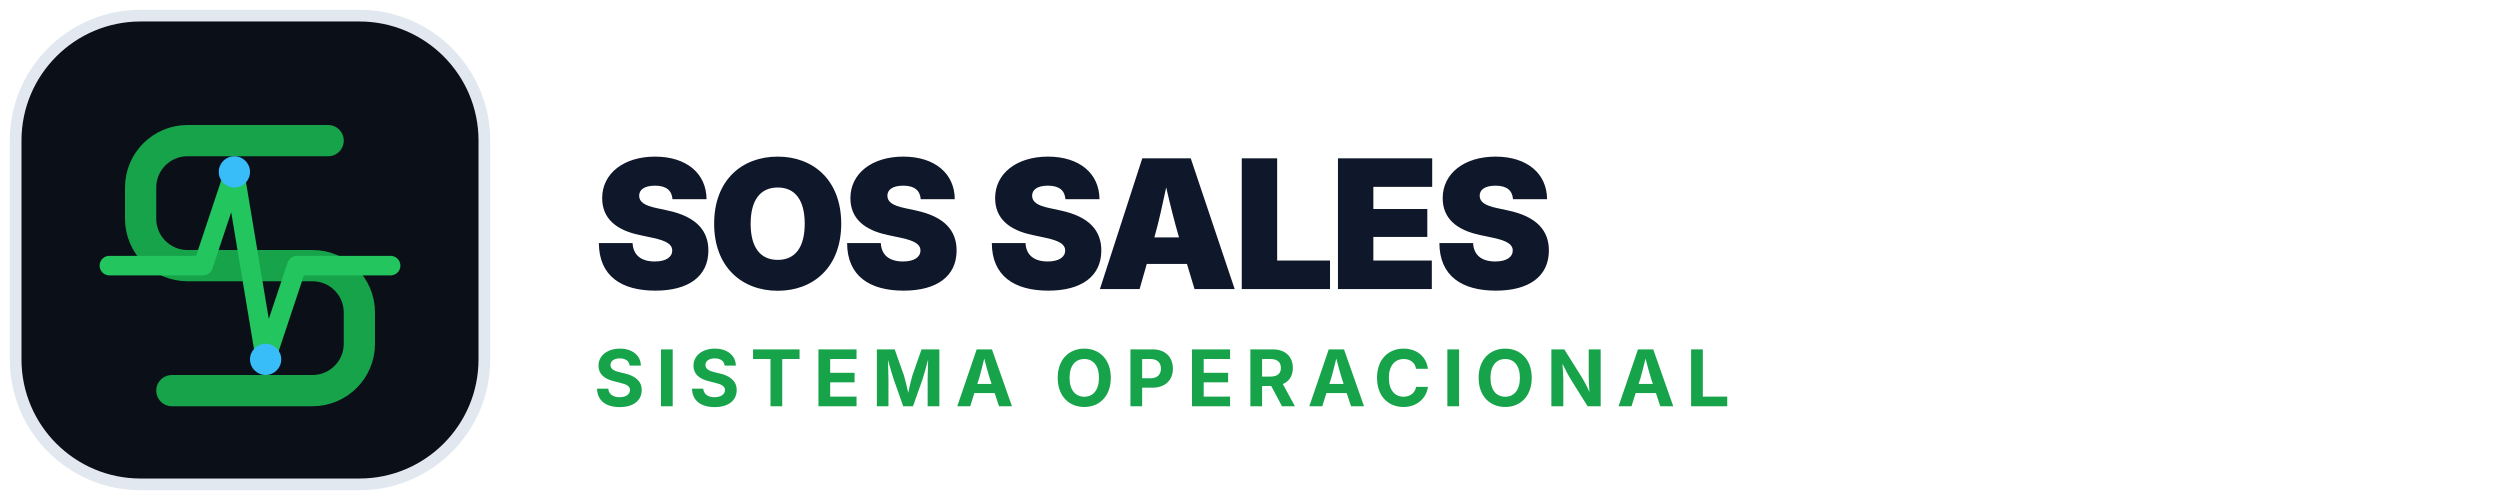
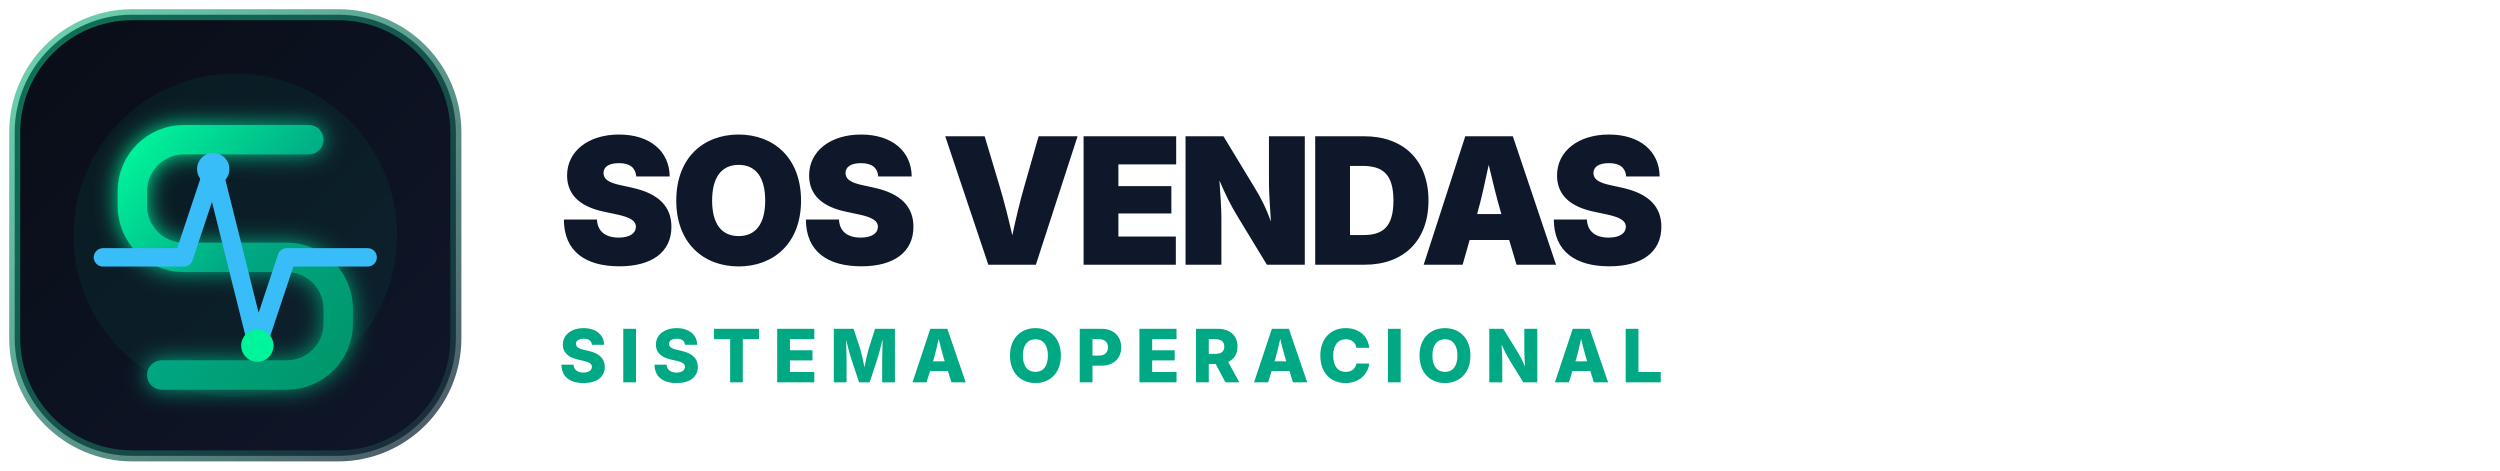
- <svg xmlns="http://www.w3.org/2000/svg" viewBox="0 0 320 64" fill="none">
-   <rect x="2" y="2" width="60" height="60" rx="16" fill="#0B0F17" stroke="#E2E8F0" stroke-width="1.5" />
-   <path d="M42 18H24C20.686 18 18 20.686 18 24V28C18 31.314 20.686 34 24 34H40C43.314 34 46 36.686 46 40V44C46 47.314 43.314 50 40 50H22" stroke="#16A34A" stroke-width="4" stroke-linecap="round" stroke-linejoin="round" />
-   <path d="M14 34L26 34L30 22L34 46L38 34L50 34" stroke="#22C55E" stroke-width="2.5" stroke-linecap="round" stroke-linejoin="round" />
-   <circle cx="30" cy="22" r="2" fill="#38BDF8" />
-   <circle cx="34" cy="46" r="2" fill="#38BDF8" />
-   <text x="76" y="37" font-family="'Plus Jakarta Sans', 'Inter', system-ui, sans-serif" font-size="23" font-weight="900" fill="#0F172A" letter-spacing="-0.03em">SOS SALES</text>
-   <text x="76" y="52" font-family="'Inter', system-ui, sans-serif" font-size="10" font-weight="700" fill="#16A34A" letter-spacing="0.14em">SISTEMA OPERACIONAL</text>
+ <svg xmlns="http://www.w3.org/2000/svg" viewBox="0 0 340 64" fill="none">
+   <defs>
+     <linearGradient id="bgGrad" x1="0%" y1="0%" x2="100%" y2="100%">
+       <stop offset="0%" stop-color="#090D16" />
+       <stop offset="100%" stop-color="#0F172A" />
+     </linearGradient>
+     <linearGradient id="neonPulse" x1="0%" y1="0%" x2="100%" y2="100%">
+       <stop offset="0%" stop-color="#00F59B" />
+       <stop offset="50%" stop-color="#00A884" />
+       <stop offset="100%" stop-color="#059669" />
+     </linearGradient>
+     <linearGradient id="borderGrad" x1="0%" y1="0%" x2="100%" y2="100%">
+       <stop offset="0%" stop-color="#10B981" stop-opacity="0.6" />
+       <stop offset="100%" stop-color="#1E293B" stop-opacity="0.8" />
+     </linearGradient>
+     <filter id="emeraldGlow" x="-20%" y="-20%" width="140%" height="140%">
+       <feGaussianBlur stdDeviation="1.5" result="blur" />
+       <feComposite in="SourceGraphic" in2="blur" operator="over" />
+     </filter>
+   </defs>
+   <rect x="2" y="2" width="60" height="60" rx="16" fill="url(#bgGrad)" stroke="url(#borderGrad)" stroke-width="1.5" />
+   <circle cx="32" cy="32" r="22" fill="#00A884" fill-opacity="0.08" />
+   <path d="M42 19H25C21.134 19 18 22.134 18 26V28C18 31.866 21.134 35 25 35H39C42.866 35 46 38.134 46 42V44C46 47.866 42.866 51 39 51H22" stroke="url(#neonPulse)" stroke-width="4" stroke-linecap="round" stroke-linejoin="round" filter="url(#emeraldGlow)" />
+   <path d="M14 35L25 35L29 23L35 47L39 35L50 35" stroke="#38BDF8" stroke-width="2.5" stroke-linecap="round" stroke-linejoin="round" />
+   <circle cx="29" cy="23" r="2.2" fill="#38BDF8" />
+   <circle cx="35" cy="47" r="2.2" fill="#00F59B" />
+   <text x="76" y="36" font-family="'Plus Jakarta Sans', 'Sora', 'Inter', system-ui, sans-serif" font-size="24" font-weight="900" fill="#0F172A" letter-spacing="-0.035em">SOS VENDAS</text>
+   <text x="76" y="52" font-family="'Inter', 'Source Sans 3', system-ui, sans-serif" font-size="10" font-weight="800" fill="#00A884" letter-spacing="0.16em">SISTEMA OPERACIONAL</text>
</svg>
